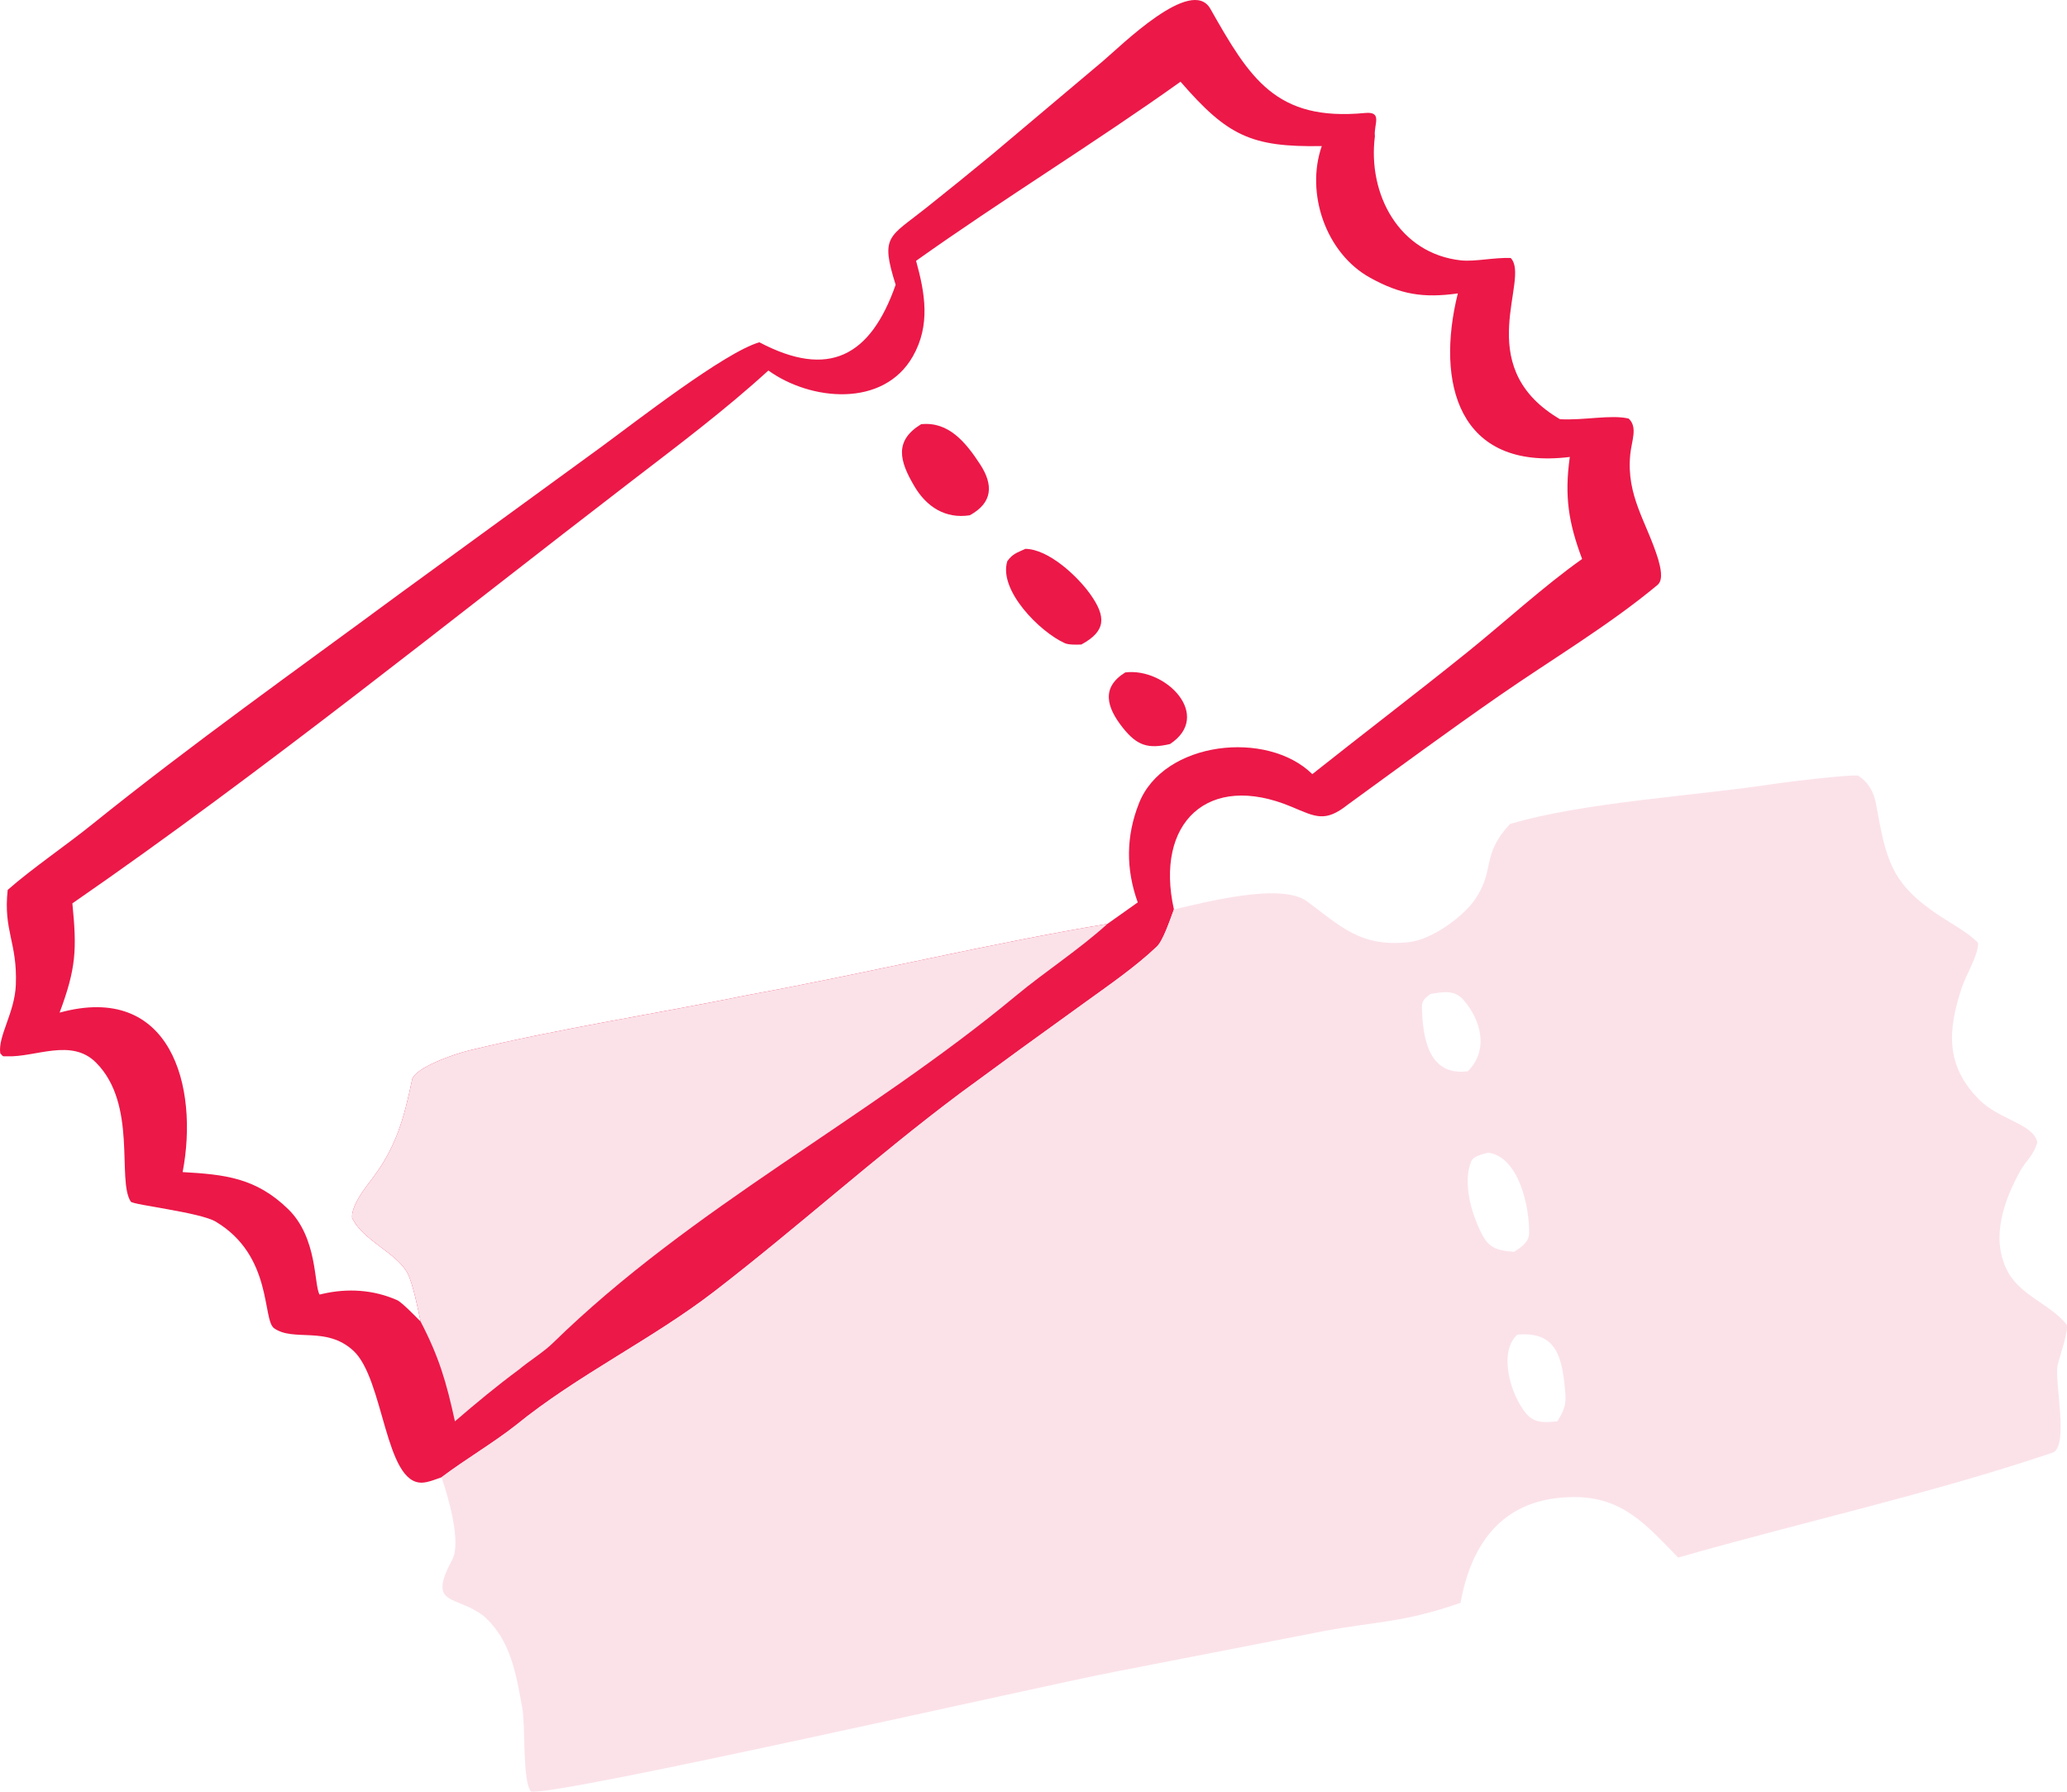
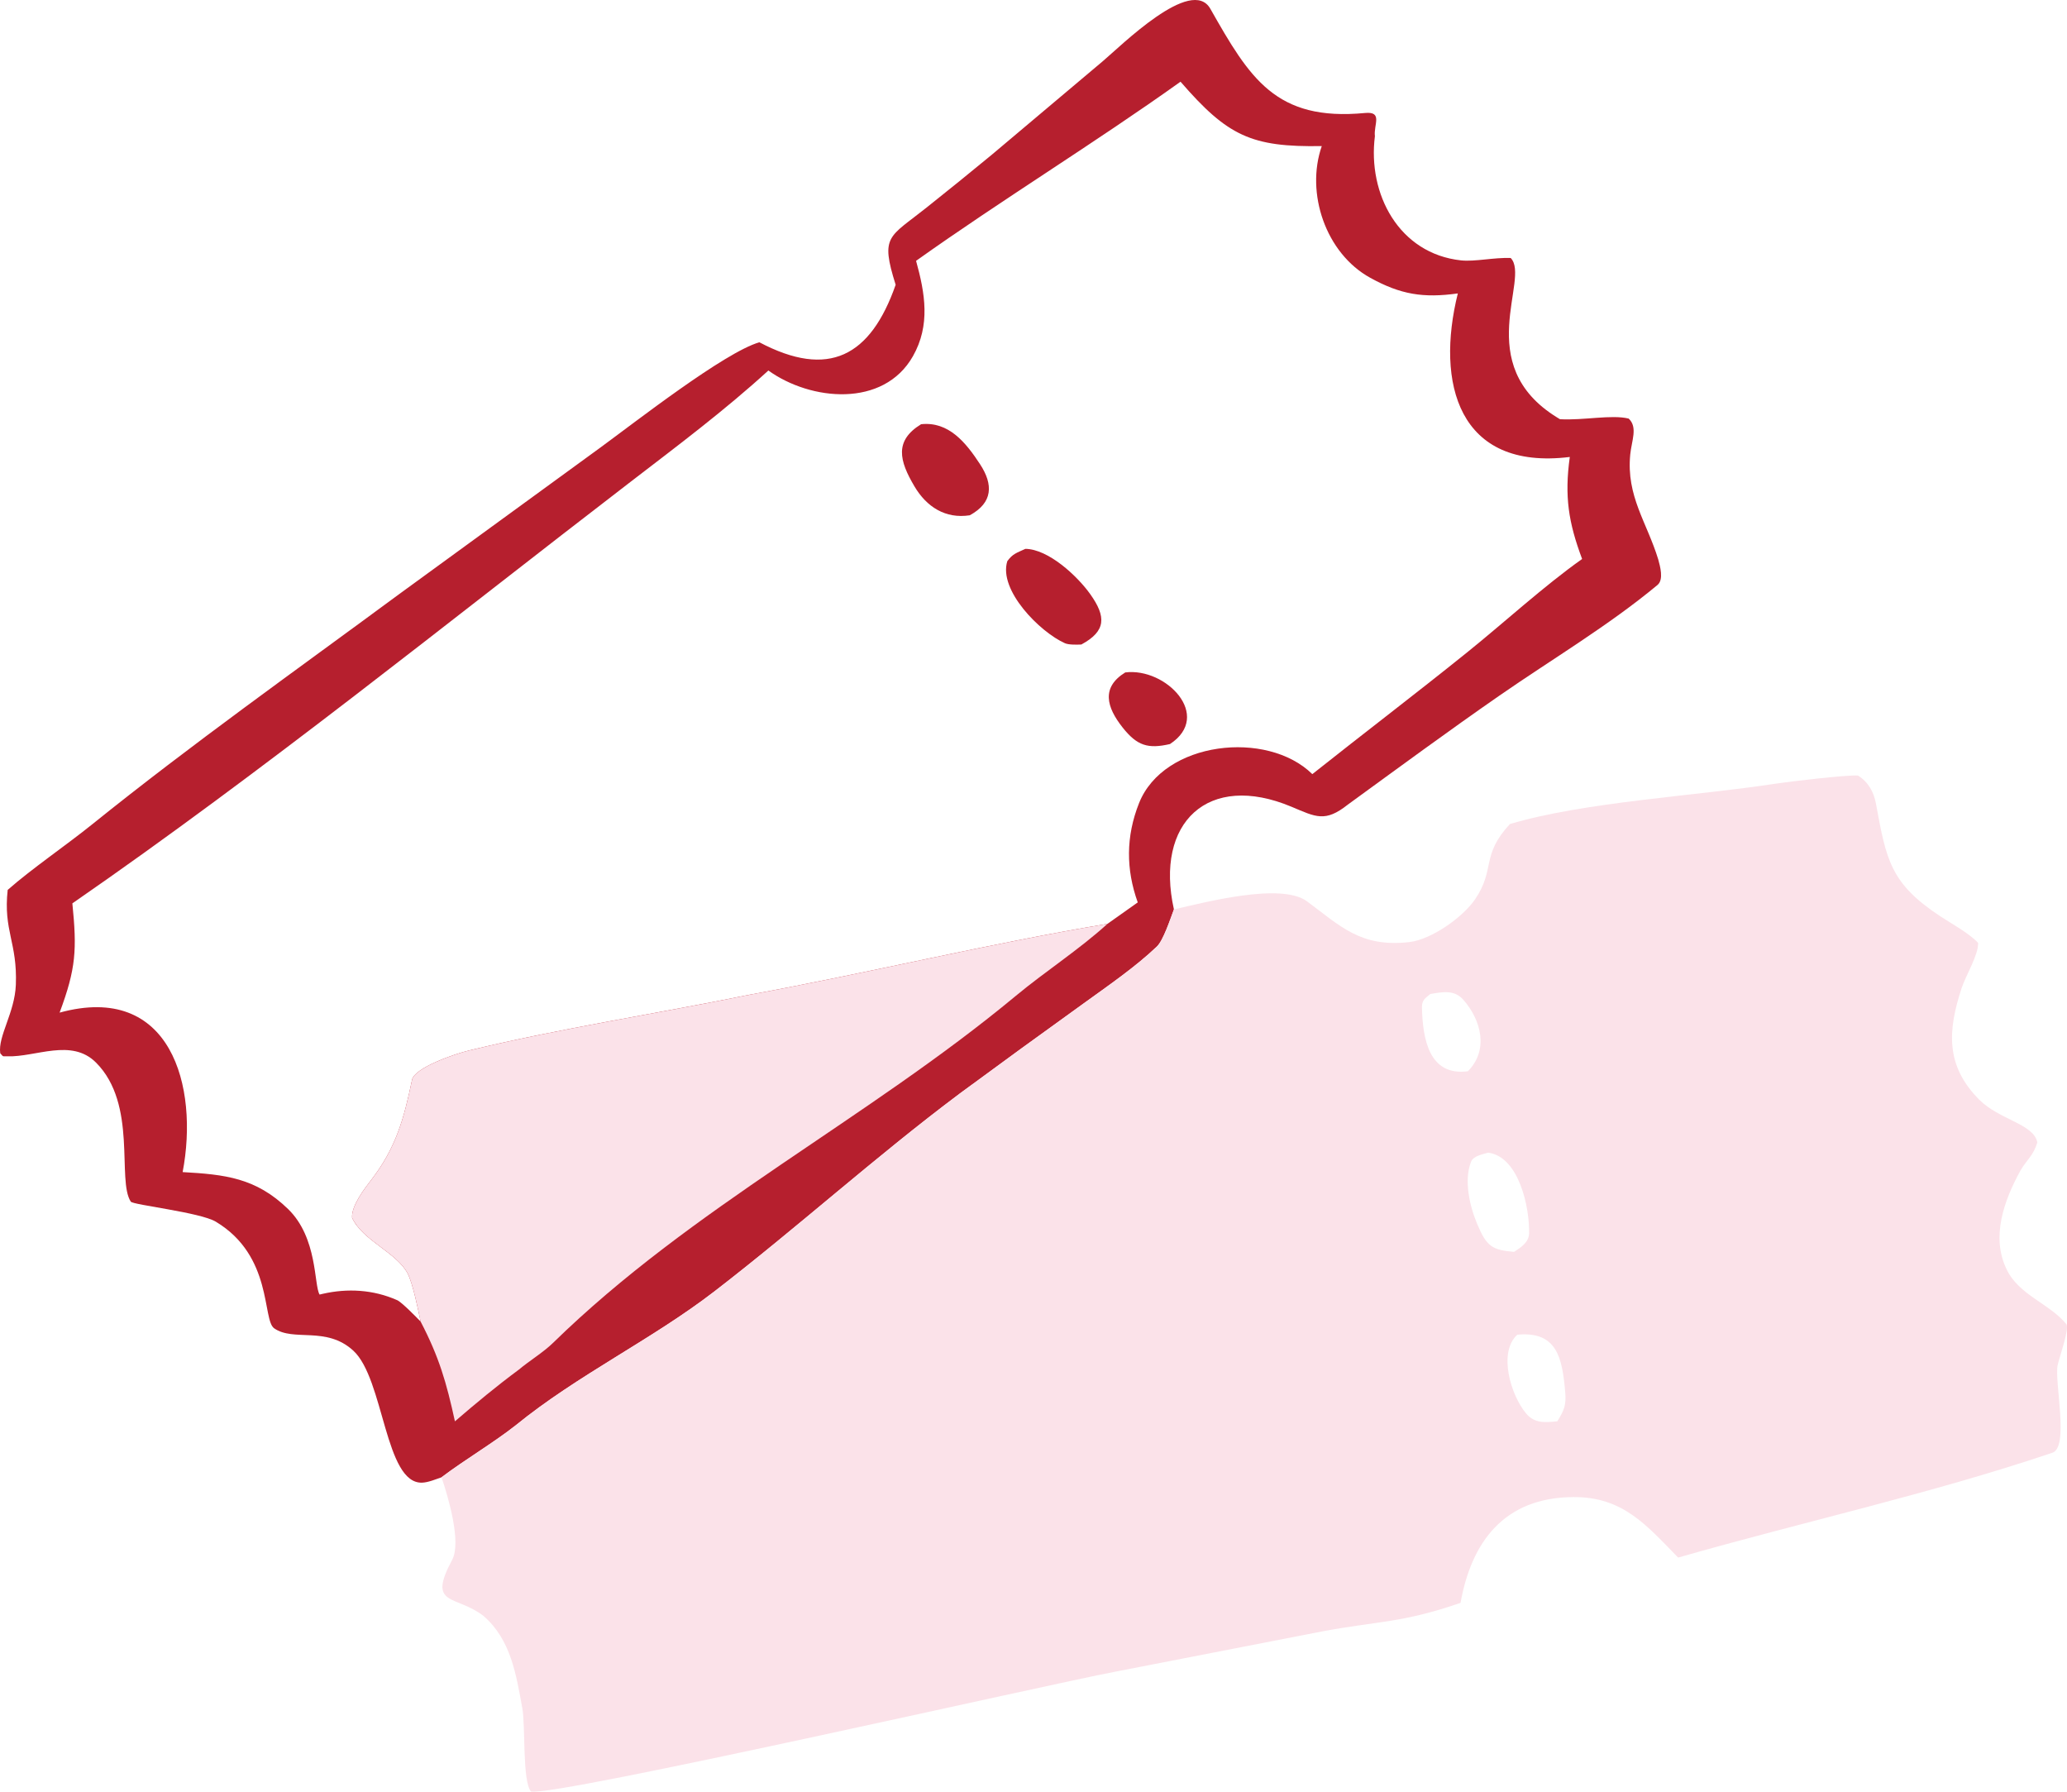
<svg xmlns="http://www.w3.org/2000/svg" preserveAspectRatio="none" overflow="visible" style="display: block" width="120.269" height="104.231" viewBox="0 0 120.269 104.231" fill="none">
  <g id="Tickets">
-     <path id="Vector" d="M52.114 16.567C51.208 13.689 51.718 13.827 53.912 12.075C55.187 11.062 56.452 10.037 57.708 9.001L64.165 3.562C65.213 2.68 69.327 -1.42 70.424 0.511C72.71 4.539 74.219 7.071 79.423 6.573C80.482 6.472 79.915 7.263 79.999 7.923C79.569 11.289 81.398 14.756 85.012 15.148C85.822 15.232 86.922 14.972 87.9 15.008C89.072 16.207 85.587 21.196 90.599 24.285L90.766 24.387C92.141 24.467 93.761 24.105 94.766 24.351C95.306 24.859 94.934 25.639 94.856 26.441C94.619 28.872 95.82 30.37 96.486 32.547C96.591 32.939 96.818 33.718 96.441 34.031C93.598 36.395 90.284 38.359 87.24 40.47C84.243 42.548 81.367 44.668 78.42 46.811C77.105 47.853 76.563 47.529 75.157 46.937C70.282 44.885 67.18 47.864 68.305 52.904C68.102 53.444 67.689 54.706 67.314 55.064C66.07 56.252 64.451 57.362 63.051 58.375C60.641 60.105 58.244 61.849 55.856 63.608C50.938 67.29 46.414 71.394 41.561 75.133C37.912 77.943 33.607 79.987 30.006 82.918C28.676 83.963 27.079 84.893 25.691 85.941C25.351 86.057 24.922 86.24 24.566 86.253C22.39 86.338 22.352 80.222 20.557 78.574C18.977 77.124 17.088 78.074 15.95 77.272C15.253 76.779 15.88 73.064 12.558 71.072C11.646 70.525 7.736 70.097 7.61 69.905C6.787 68.654 8.018 64.248 5.586 61.815C4.152 60.379 2.08 61.51 0.414 61.451C0.099 61.44 0.221 61.493 0.014 61.274C-0.127 60.274 0.859 58.917 0.922 57.29C1.018 54.825 0.186 54.158 0.447 51.77C1.844 50.539 3.843 49.182 5.376 47.946C11.17 43.281 17.23 38.987 23.209 34.575L34.937 26.034C36.928 24.579 42.159 20.494 44.184 19.912C48.216 22.04 50.651 20.739 52.114 16.567ZM53.302 15.174C53.825 17.062 54.147 18.916 53.116 20.728C51.404 23.736 47.169 23.323 44.708 21.554C42.193 23.852 39.428 25.927 36.726 28.002C25.968 36.266 15.374 44.836 4.211 52.553C4.478 55.244 4.431 56.326 3.468 58.909C9.943 57.133 11.58 63.198 10.627 68.186C13.085 68.327 14.885 68.513 16.762 70.335C18.495 72.017 18.259 74.764 18.596 75.311L18.777 75.268C20.208 74.941 21.709 75.016 23.111 75.637C23.373 75.754 24.23 76.629 24.473 76.881C24.339 76.224 24.017 74.645 23.718 74.08C23.074 72.857 21.108 72.18 20.487 70.845C20.436 70.158 21.198 69.163 21.586 68.662C23.046 66.771 23.505 65.074 23.976 62.815C24.123 62.111 26.463 61.31 27.281 61.113C32.651 59.815 38.191 58.975 43.609 57.869C50.544 56.599 57.501 54.904 64.44 53.743L66.2 52.497C65.51 50.574 65.507 48.66 66.274 46.726C67.707 43.111 73.725 42.445 76.358 45.035C79.341 42.666 82.354 40.374 85.326 37.983C87.48 36.252 89.836 34.088 92.056 32.519C91.261 30.394 91.022 28.874 91.339 26.584C84.837 27.388 83.531 22.268 84.824 17.07C82.811 17.349 81.501 17.138 79.728 16.161C77.139 14.735 75.953 11.235 76.908 8.498C72.804 8.569 71.428 7.91 68.689 4.753C63.723 8.301 58.258 11.645 53.302 15.174Z" fill="#EC1848" />
-     <path id="Vector_2" d="M59.663 31.929C61.005 31.946 62.681 33.504 63.438 34.567C64.368 35.874 64.366 36.714 62.919 37.494C62.671 37.506 62.187 37.519 61.964 37.42C60.508 36.771 58.081 34.333 58.611 32.645C58.924 32.213 59.157 32.164 59.663 31.929Z" fill="#EC1848" />
-     <path id="Vector_3" d="M53.594 24.679C55.201 24.507 56.2 25.744 57.028 27.011C57.8 28.192 57.775 29.241 56.428 29.976C55.008 30.197 53.912 29.483 53.211 28.3C52.321 26.8 52.028 25.642 53.594 24.679Z" fill="#EC1848" />
-     <path id="Vector_4" d="M65.473 39.119C67.84 38.821 70.578 41.641 68.075 43.285C66.796 43.58 66.163 43.383 65.326 42.33C64.382 41.141 64.064 39.991 65.473 39.119Z" fill="#EC1848" />
+     <path id="Vector" d="M52.114 16.567C51.208 13.689 51.718 13.827 53.912 12.075C55.187 11.062 56.452 10.037 57.708 9.001L64.165 3.562C65.213 2.68 69.327 -1.42 70.424 0.511C72.71 4.539 74.219 7.071 79.423 6.573C80.482 6.472 79.915 7.263 79.999 7.923C79.569 11.289 81.398 14.756 85.012 15.148C85.822 15.232 86.922 14.972 87.9 15.008C89.072 16.207 85.587 21.196 90.599 24.285L90.766 24.387C92.141 24.467 93.761 24.105 94.766 24.351C95.306 24.859 94.934 25.639 94.856 26.441C94.619 28.872 95.82 30.37 96.486 32.547C96.591 32.939 96.818 33.718 96.441 34.031C93.598 36.395 90.284 38.359 87.24 40.47C84.243 42.548 81.367 44.668 78.42 46.811C77.105 47.853 76.563 47.529 75.157 46.937C70.282 44.885 67.18 47.864 68.305 52.904C68.102 53.444 67.689 54.706 67.314 55.064C66.07 56.252 64.451 57.362 63.051 58.375C60.641 60.105 58.244 61.849 55.856 63.608C50.938 67.29 46.414 71.394 41.561 75.133C37.912 77.943 33.607 79.987 30.006 82.918C28.676 83.963 27.079 84.893 25.691 85.941C25.351 86.057 24.922 86.24 24.566 86.253C22.39 86.338 22.352 80.222 20.557 78.574C18.977 77.124 17.088 78.074 15.95 77.272C15.253 76.779 15.88 73.064 12.558 71.072C11.646 70.525 7.736 70.097 7.61 69.905C6.787 68.654 8.018 64.248 5.586 61.815C4.152 60.379 2.08 61.51 0.414 61.451C0.099 61.44 0.221 61.493 0.014 61.274C-0.127 60.274 0.859 58.917 0.922 57.29C1.018 54.825 0.186 54.158 0.447 51.77C1.844 50.539 3.843 49.182 5.376 47.946C11.17 43.281 17.23 38.987 23.209 34.575L34.937 26.034C36.928 24.579 42.159 20.494 44.184 19.912C48.216 22.04 50.651 20.739 52.114 16.567ZM53.302 15.174C53.825 17.062 54.147 18.916 53.116 20.728C51.404 23.736 47.169 23.323 44.708 21.554C42.193 23.852 39.428 25.927 36.726 28.002C25.968 36.266 15.374 44.836 4.211 52.553C4.478 55.244 4.431 56.326 3.468 58.909C9.943 57.133 11.58 63.198 10.627 68.186C13.085 68.327 14.885 68.513 16.762 70.335C18.495 72.017 18.259 74.764 18.596 75.311L18.777 75.268C20.208 74.941 21.709 75.016 23.111 75.637C23.373 75.754 24.23 76.629 24.473 76.881C24.339 76.224 24.017 74.645 23.718 74.08C23.074 72.857 21.108 72.18 20.487 70.845C20.436 70.158 21.198 69.163 21.586 68.662C23.046 66.771 23.505 65.074 23.976 62.815C24.123 62.111 26.463 61.31 27.281 61.113C32.651 59.815 38.191 58.975 43.609 57.869C50.544 56.599 57.501 54.904 64.44 53.743L66.2 52.497C65.51 50.574 65.507 48.66 66.274 46.726C67.707 43.111 73.725 42.445 76.358 45.035C79.341 42.666 82.354 40.374 85.326 37.983C87.48 36.252 89.836 34.088 92.056 32.519C91.261 30.394 91.022 28.874 91.339 26.584C84.837 27.388 83.531 22.268 84.824 17.07C82.811 17.349 81.501 17.138 79.728 16.161C77.139 14.735 75.953 11.235 76.908 8.498C72.804 8.569 71.428 7.91 68.689 4.753C63.723 8.301 58.258 11.645 53.302 15.174Z" fill="#B61F2E" />
+     <path id="Vector_2" d="M59.663 31.929C61.005 31.946 62.681 33.504 63.438 34.567C64.368 35.874 64.366 36.714 62.919 37.494C62.671 37.506 62.187 37.519 61.964 37.42C60.508 36.771 58.081 34.333 58.611 32.645C58.924 32.213 59.157 32.164 59.663 31.929Z" fill="#B61F2E" />
+     <path id="Vector_3" d="M53.594 24.679C55.201 24.507 56.2 25.744 57.028 27.011C57.8 28.192 57.775 29.241 56.428 29.976C55.008 30.197 53.912 29.483 53.211 28.3C52.321 26.8 52.028 25.642 53.594 24.679Z" fill="#B61F2E" />
+     <path id="Vector_4" d="M65.473 39.119C67.84 38.821 70.578 41.641 68.075 43.285C66.796 43.58 66.163 43.383 65.326 42.33C64.382 41.141 64.064 39.991 65.473 39.119Z" fill="#B61F2E" />
    <path id="Vector_5" d="M24.473 76.881C24.338 76.224 24.017 74.645 23.718 74.08C23.074 72.857 21.107 72.18 20.487 70.845C20.436 70.158 21.198 69.163 21.585 68.662C23.046 66.771 23.504 65.074 23.976 62.815C24.122 62.111 26.463 61.31 27.28 61.113C32.651 59.815 38.191 58.975 43.609 57.869C50.544 56.599 57.501 54.904 64.44 53.743C62.791 55.241 60.821 56.51 59.111 57.929C50.417 65.145 40.281 70.204 32.171 78.129C31.616 78.671 30.802 79.163 30.196 79.673C28.903 80.629 27.688 81.636 26.47 82.686C25.977 80.427 25.55 78.946 24.473 76.881Z" fill="#FBE2E9" />
    <path id="Vector_6" d="M87.855 47.938C92.129 46.657 98.766 46.293 103.264 45.597C104.08 45.47 107.472 45.07 108.106 45.117C108.714 45.499 109.028 46.073 109.154 46.759C109.757 50.031 109.991 51.395 112.902 53.307C113.521 53.714 114.614 54.319 115.097 54.853C115.121 55.55 114.382 56.742 114.14 57.477C113.32 59.967 113.197 61.995 115.159 63.97C116.336 65.153 118.322 65.372 118.542 66.456C118.306 67.255 117.93 67.451 117.551 68.115C116.612 69.823 115.834 71.96 116.755 73.84C117.461 75.338 119.261 75.843 120.228 77.029C120.43 77.277 119.823 78.951 119.725 79.418C119.525 80.373 120.41 84.179 119.419 84.513C112.28 86.919 104.895 88.534 97.643 90.612C95.802 88.726 94.426 87.075 91.55 87.092C87.501 87.114 85.612 89.722 84.982 93.247C81.554 94.425 80.272 94.284 76.924 94.908L64.882 97.252C60.919 98 32.322 104.525 30.893 104.22C30.381 103.583 30.586 100.433 30.389 99.365C30.035 97.435 29.733 95.394 28.136 94.01C26.523 92.755 24.833 93.488 26.308 90.745C26.86 89.718 26.077 87.08 25.691 85.941C27.08 84.893 28.676 83.963 30.006 82.918C33.607 79.987 37.912 77.943 41.561 75.133C46.414 71.394 50.938 67.29 55.856 63.608C58.244 61.849 60.641 60.105 63.051 58.375C64.451 57.362 66.071 56.252 67.314 55.064C67.689 54.706 68.102 53.444 68.305 52.904C70.084 52.501 74.538 51.322 76.043 52.432C77.989 53.869 79.163 55.129 82 54.806C83.289 54.658 85.124 53.359 85.836 52.305C87.024 50.547 86.15 49.782 87.855 47.938ZM88.098 72.827C88.487 72.57 88.957 72.278 88.97 71.758C89.006 70.218 88.37 67.281 86.585 67.056C86.263 67.155 85.728 67.241 85.593 67.586C85.167 68.671 85.512 70.165 85.954 71.213C86.493 72.492 86.802 72.722 88.098 72.827ZM90.612 82.684C91.014 82.045 91.138 81.731 91.073 80.987C90.898 78.953 90.579 77.435 88.285 77.645C87.149 78.685 87.916 81.183 88.798 82.229C89.3 82.827 89.92 82.751 90.612 82.684ZM85.408 62.321C86.631 61.094 86.189 59.351 85.145 58.162C84.615 57.559 83.924 57.71 83.224 57.825C82.924 58.078 82.728 58.179 82.737 58.607C82.778 60.445 83.15 62.615 85.408 62.321Z" fill="#FBE2E9" />
  </g>
</svg>
